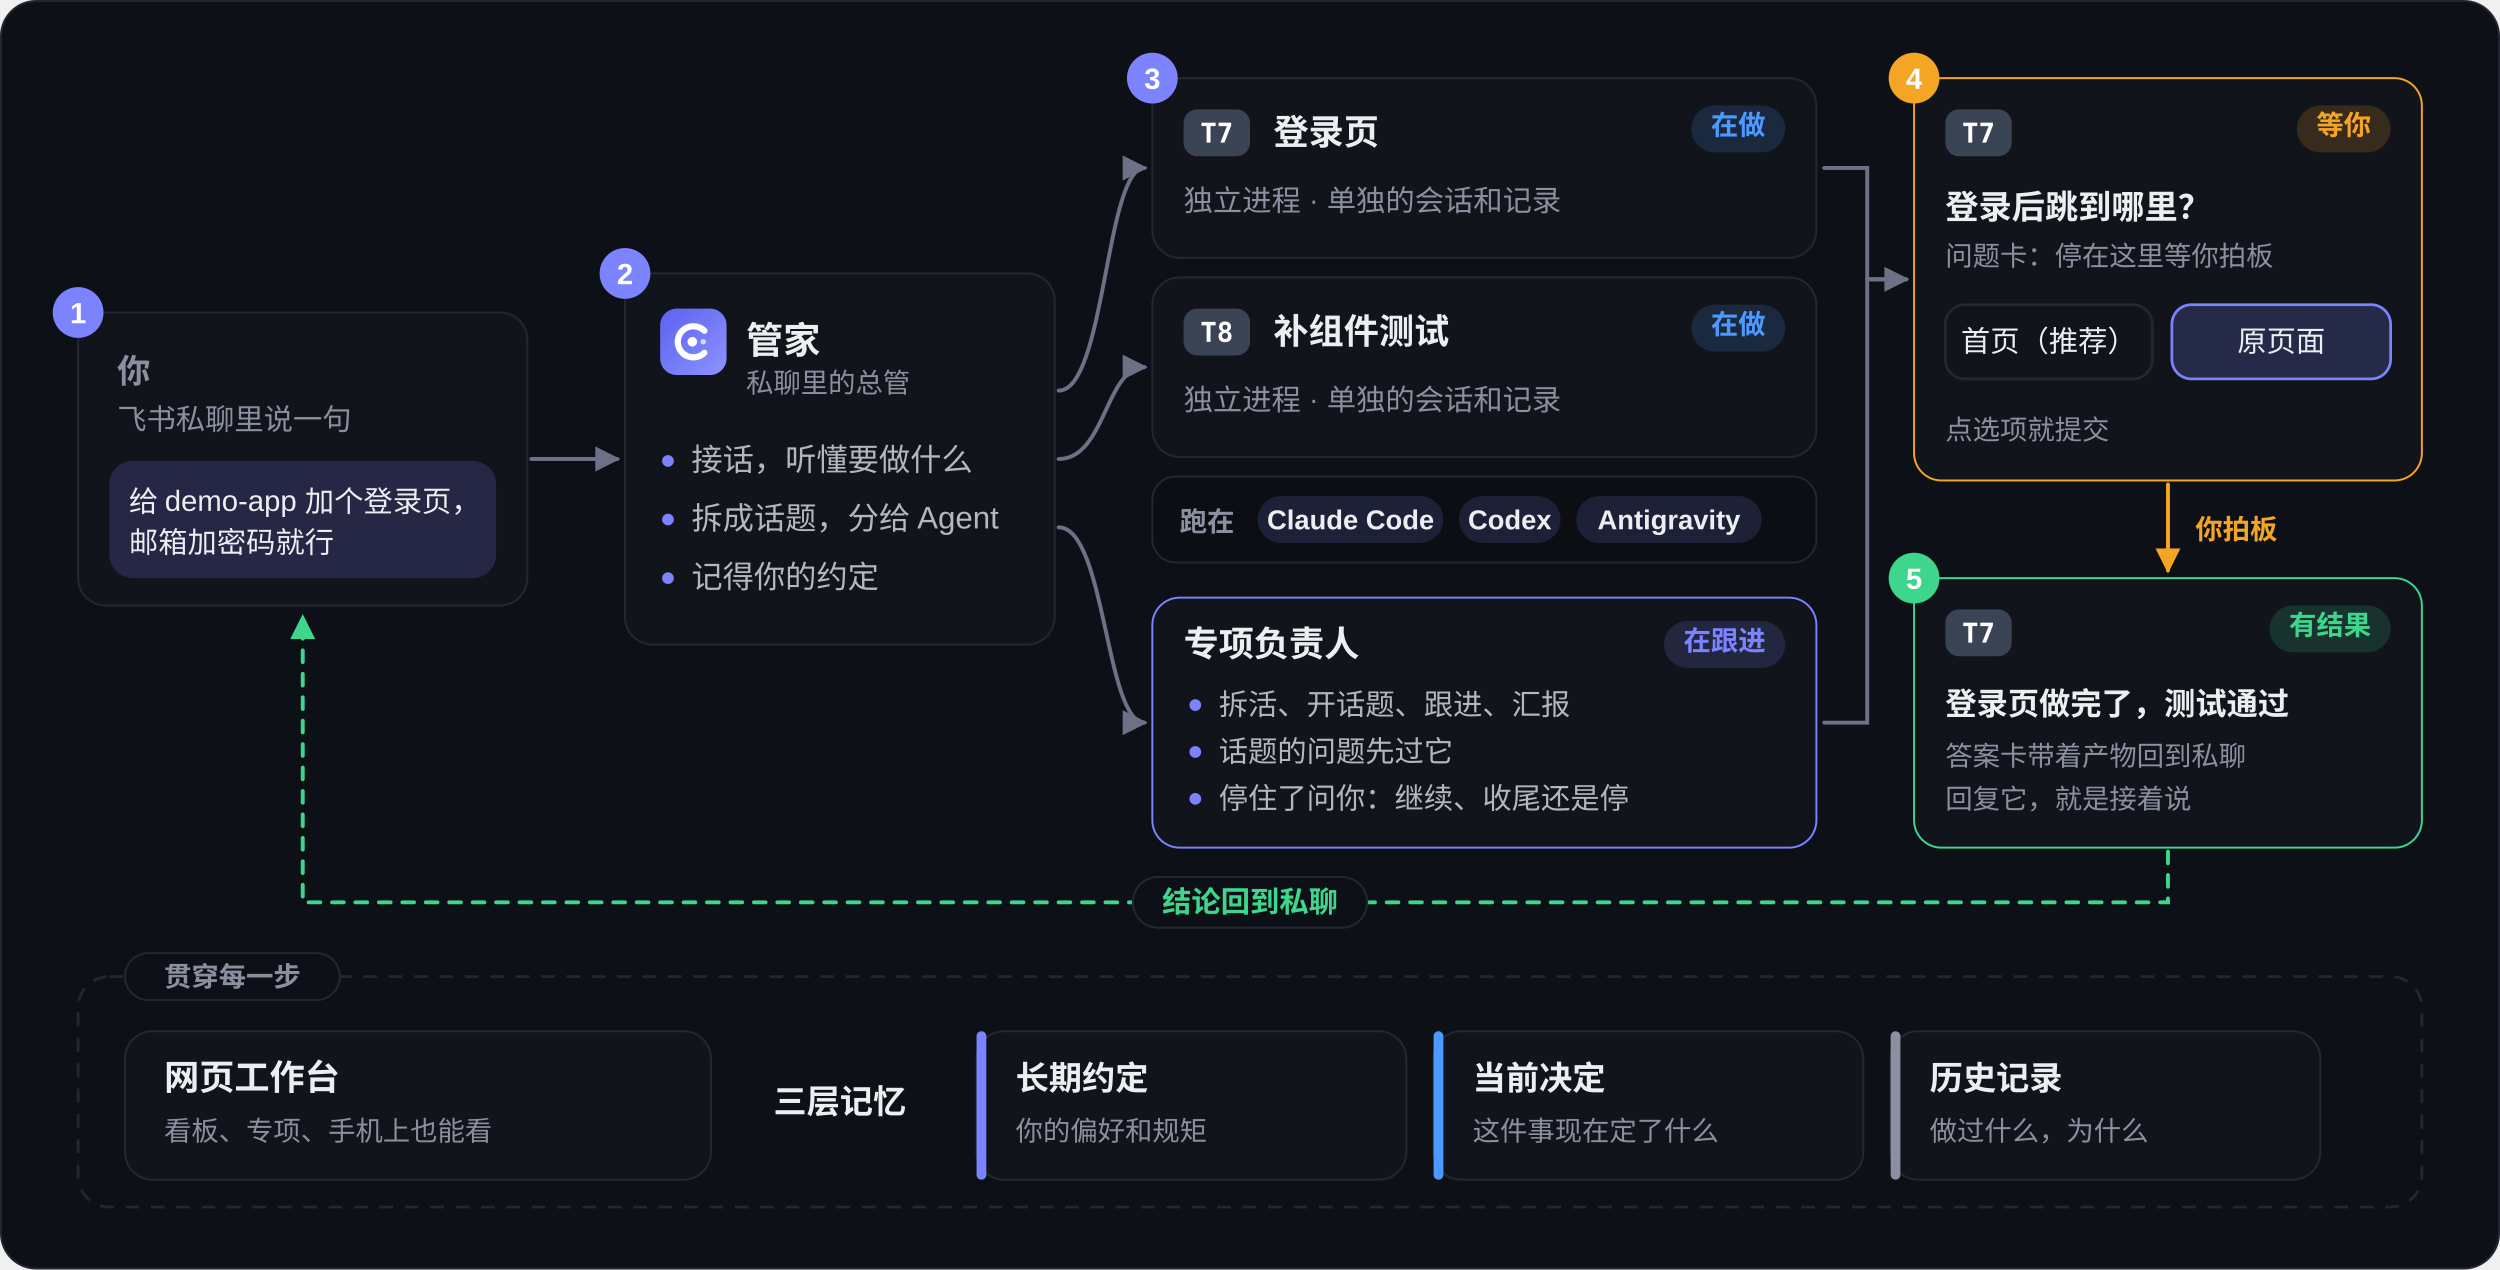
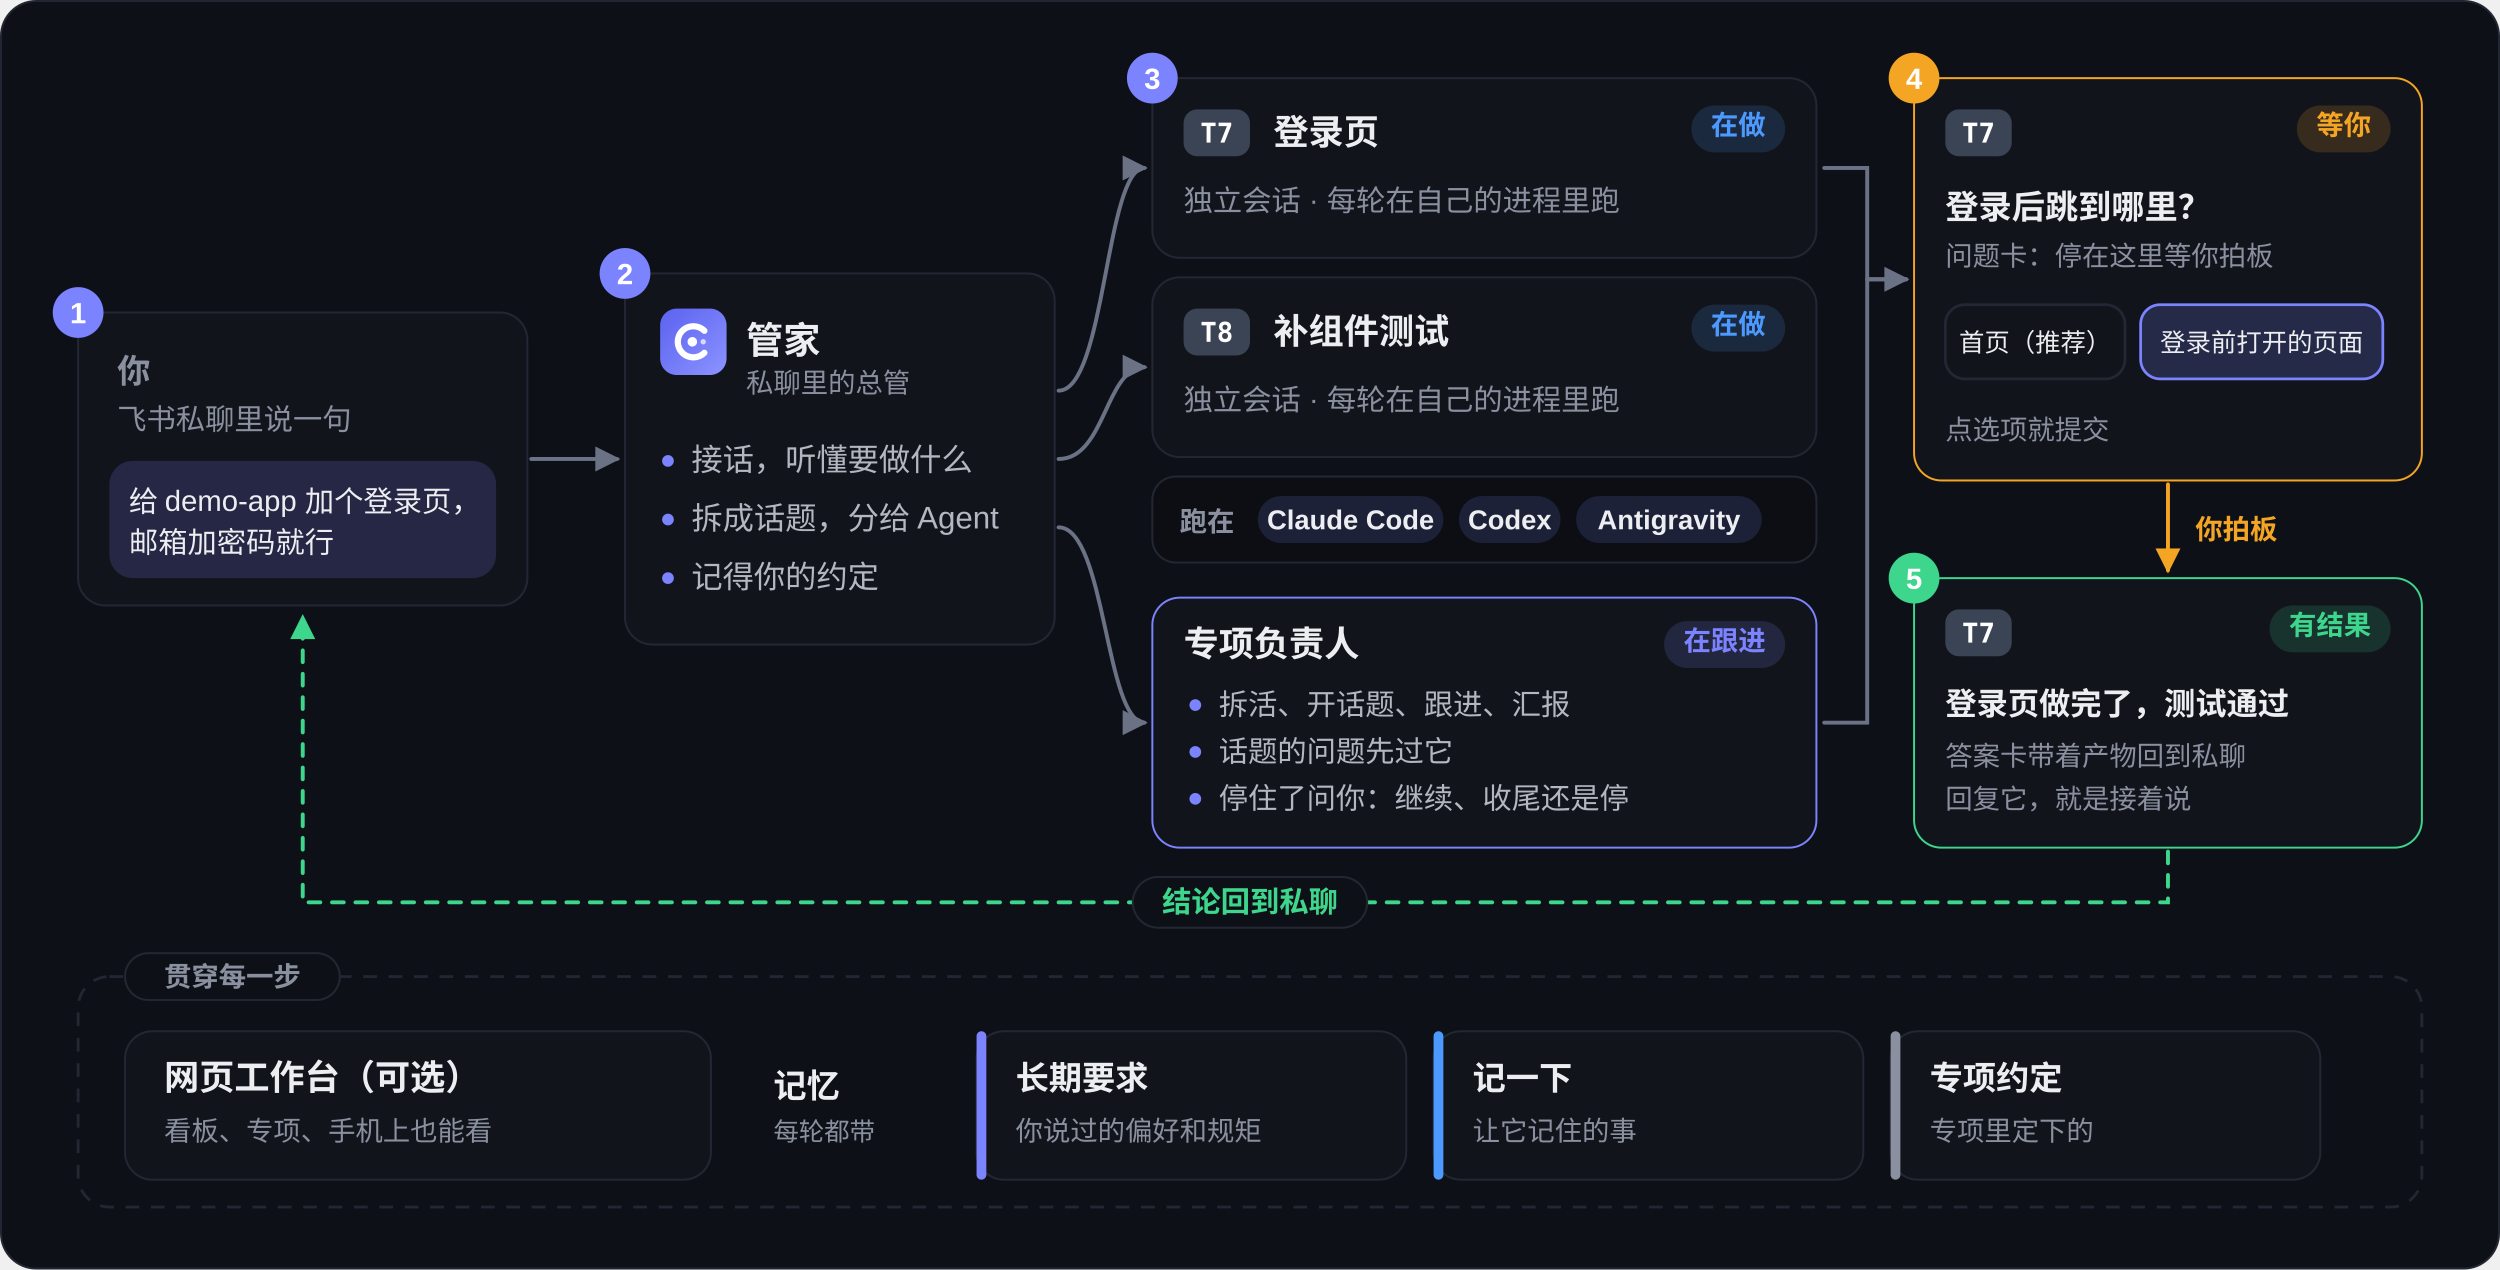
<svg xmlns="http://www.w3.org/2000/svg" viewBox="0 0 1280 650" width="1280" height="650" role="img" aria-label="Covey 工作流：一句话到结论">
  <defs>
    <marker id="ar" viewBox="0 0 10 10" refX="8" refY="5" markerWidth="8" markerHeight="8" orient="auto-start-reverse">
      <path d="M1 1L9 5L1 9z" fill="#6B7285" />
    </marker>
    <marker id="ao" viewBox="0 0 10 10" refX="8" refY="5" markerWidth="8" markerHeight="8" orient="auto-start-reverse">
      <path d="M1 1L9 5L1 9z" fill="#F5A524" />
    </marker>
    <marker id="ag" viewBox="0 0 10 10" refX="8" refY="5" markerWidth="8" markerHeight="8" orient="auto-start-reverse">
      <path d="M1 1L9 5L1 9z" fill="#3DD68C" />
    </marker>
  </defs>
  <rect x="0.5" y="0.5" width="1279" height="649" rx="18" fill="#0d1117" stroke="#232733" stroke-width="1" />
  <rect x="40" y="160" width="230" height="150" rx="14" fill="#12141B" stroke="#232733" stroke-width="1" />
  <text x="60" y="196" font-family="-apple-system,&quot;Segoe UI&quot;,&quot;Helvetica Neue&quot;,Arial,&quot;PingFang SC&quot;,&quot;Microsoft YaHei&quot;,&quot;Noto Sans CJK SC&quot;,sans-serif" font-size="17" font-weight="600" fill="#8A90A0" text-anchor="start">你</text>
  <text x="60" y="220" font-family="-apple-system,&quot;Segoe UI&quot;,&quot;Helvetica Neue&quot;,Arial,&quot;PingFang SC&quot;,&quot;Microsoft YaHei&quot;,&quot;Noto Sans CJK SC&quot;,sans-serif" font-size="15" font-weight="400" fill="#8A90A0" text-anchor="start">飞书私聊里说一句</text>
  <rect x="56" y="236" width="198" height="60" rx="12" fill="#7C83FF" fill-opacity=".18" />
  <text x="66" y="262" font-family="-apple-system,&quot;Segoe UI&quot;,&quot;Helvetica Neue&quot;,Arial,&quot;PingFang SC&quot;,&quot;Microsoft YaHei&quot;,&quot;Noto Sans CJK SC&quot;,sans-serif" font-size="15" font-weight="400" fill="#EDEEF1" text-anchor="start">给 demo-app 加个登录页，</text>
  <text x="66" y="283" font-family="-apple-system,&quot;Segoe UI&quot;,&quot;Helvetica Neue&quot;,Arial,&quot;PingFang SC&quot;,&quot;Microsoft YaHei&quot;,&quot;Noto Sans CJK SC&quot;,sans-serif" font-size="15" font-weight="400" fill="#EDEEF1" text-anchor="start">邮箱加密码就行</text>
  <circle cx="40" cy="160" r="13" fill="#7C83FF" />
  <text x="40" y="165.5" font-family="-apple-system,&quot;Segoe UI&quot;,&quot;Helvetica Neue&quot;,Arial,&quot;PingFang SC&quot;,&quot;Microsoft YaHei&quot;,&quot;Noto Sans CJK SC&quot;,sans-serif" font-size="15" font-weight="700" fill="#fff" text-anchor="middle">1</text>
  <rect x="320" y="140" width="220" height="190" rx="14" fill="#12141B" stroke="#232733" stroke-width="1" />
  <g transform="translate(338 158) scale(0.53125)">
    <defs>
      <linearGradient id="mgw" x1="0" y1="0" x2="1" y2="1">
        <stop offset="0" stop-color="#5B62F0" />
        <stop offset="1" stop-color="#8C93FF" />
      </linearGradient>
    </defs>
    <rect width="64" height="64" rx="16" fill="url(#mgw)" />
    <path d="M42.6 21.4A15 15 0 1 0 42.6 42.6" fill="none" stroke="#fff" stroke-width="6" stroke-linecap="round" />
    <circle cx="31" cy="32" r="4.6" fill="#fff" />
    <circle cx="41.5" cy="32" r="2.6" fill="#fff" fill-opacity=".7" />
  </g>
  <text x="382" y="181" font-family="-apple-system,&quot;Segoe UI&quot;,&quot;Helvetica Neue&quot;,Arial,&quot;PingFang SC&quot;,&quot;Microsoft YaHei&quot;,&quot;Noto Sans CJK SC&quot;,sans-serif" font-size="19" font-weight="700" fill="#EDEEF1" text-anchor="start">管家</text>
  <text x="382" y="201" font-family="-apple-system,&quot;Segoe UI&quot;,&quot;Helvetica Neue&quot;,Arial,&quot;PingFang SC&quot;,&quot;Microsoft YaHei&quot;,&quot;Noto Sans CJK SC&quot;,sans-serif" font-size="14" font-weight="400" fill="#8A90A0" text-anchor="start">私聊里的总管</text>
  <circle cx="342" cy="236" r="3" fill="#7C83FF" />
  <text x="354" y="241" font-family="-apple-system,&quot;Segoe UI&quot;,&quot;Helvetica Neue&quot;,Arial,&quot;PingFang SC&quot;,&quot;Microsoft YaHei&quot;,&quot;Noto Sans CJK SC&quot;,sans-serif" font-size="16" font-weight="400" fill="#B3B7C1" text-anchor="start">接话，听懂要做什么</text>
  <circle cx="342" cy="266" r="3" fill="#7C83FF" />
  <text x="354" y="271" font-family="-apple-system,&quot;Segoe UI&quot;,&quot;Helvetica Neue&quot;,Arial,&quot;PingFang SC&quot;,&quot;Microsoft YaHei&quot;,&quot;Noto Sans CJK SC&quot;,sans-serif" font-size="16" font-weight="400" fill="#B3B7C1" text-anchor="start">拆成话题，分给 Agent</text>
  <circle cx="342" cy="296" r="3" fill="#7C83FF" />
  <text x="354" y="301" font-family="-apple-system,&quot;Segoe UI&quot;,&quot;Helvetica Neue&quot;,Arial,&quot;PingFang SC&quot;,&quot;Microsoft YaHei&quot;,&quot;Noto Sans CJK SC&quot;,sans-serif" font-size="16" font-weight="400" fill="#B3B7C1" text-anchor="start">记得你的约定</text>
  <circle cx="320" cy="140" r="13" fill="#7C83FF" />
  <text x="320" y="145.5" font-family="-apple-system,&quot;Segoe UI&quot;,&quot;Helvetica Neue&quot;,Arial,&quot;PingFang SC&quot;,&quot;Microsoft YaHei&quot;,&quot;Noto Sans CJK SC&quot;,sans-serif" font-size="15" font-weight="700" fill="#fff" text-anchor="middle">2</text>
  <rect x="590" y="40" width="340" height="92" rx="14" fill="#12141B" stroke="#232733" stroke-width="1" />
  <rect x="606" y="56" width="34" height="24" rx="7" fill="#3B4455" />
  <text x="623.0" y="73" font-family="&quot;SF Mono&quot;,&quot;DejaVu Sans Mono&quot;,Menlo,Consolas,monospace" font-size="14" font-weight="700" fill="#fff" text-anchor="middle">T7</text>
  <text x="652" y="74" font-family="-apple-system,&quot;Segoe UI&quot;,&quot;Helvetica Neue&quot;,Arial,&quot;PingFang SC&quot;,&quot;Microsoft YaHei&quot;,&quot;Noto Sans CJK SC&quot;,sans-serif" font-size="18" font-weight="700" fill="#EDEEF1" text-anchor="start">登录页</text>
  <g transform="translate(866 54)">
    <rect x="0" y="0" width="48" height="24" rx="12.0" fill="#4C9AFF" fill-opacity="0.16" />
    <text x="24.0" y="15" font-family="-apple-system,&quot;Segoe UI&quot;,&quot;Helvetica Neue&quot;,Arial,&quot;PingFang SC&quot;,&quot;Microsoft YaHei&quot;,&quot;Noto Sans CJK SC&quot;,sans-serif" font-size="14" font-weight="600" fill="#4C9AFF" text-anchor="middle">在做</text>
  </g>
-   <text x="606" y="108" font-family="-apple-system,&quot;Segoe UI&quot;,&quot;Helvetica Neue&quot;,Arial,&quot;PingFang SC&quot;,&quot;Microsoft YaHei&quot;,&quot;Noto Sans CJK SC&quot;,sans-serif" font-size="15" font-weight="400" fill="#8A90A0" text-anchor="start">独立进程 · 单独的会话和记录</text>
+   <text x="606" y="108" font-family="-apple-system,&quot;Segoe UI&quot;,&quot;Helvetica Neue&quot;,Arial,&quot;PingFang SC&quot;,&quot;Microsoft YaHei&quot;,&quot;Noto Sans CJK SC&quot;,sans-serif" font-size="15" font-weight="400" fill="#8A90A0" text-anchor="start">独立会话 · 每轮在自己的进程里跑</text>
  <rect x="590" y="142" width="340" height="92" rx="14" fill="#12141B" stroke="#232733" stroke-width="1" />
  <rect x="606" y="158" width="34" height="24" rx="7" fill="#3B4455" />
  <text x="623.0" y="175" font-family="&quot;SF Mono&quot;,&quot;DejaVu Sans Mono&quot;,Menlo,Consolas,monospace" font-size="14" font-weight="700" fill="#fff" text-anchor="middle">T8</text>
  <text x="652" y="176" font-family="-apple-system,&quot;Segoe UI&quot;,&quot;Helvetica Neue&quot;,Arial,&quot;PingFang SC&quot;,&quot;Microsoft YaHei&quot;,&quot;Noto Sans CJK SC&quot;,sans-serif" font-size="18" font-weight="700" fill="#EDEEF1" text-anchor="start">补组件测试</text>
  <g transform="translate(866 156)">
    <rect x="0" y="0" width="48" height="24" rx="12.0" fill="#4C9AFF" fill-opacity="0.16" />
    <text x="24.0" y="15" font-family="-apple-system,&quot;Segoe UI&quot;,&quot;Helvetica Neue&quot;,Arial,&quot;PingFang SC&quot;,&quot;Microsoft YaHei&quot;,&quot;Noto Sans CJK SC&quot;,sans-serif" font-size="14" font-weight="600" fill="#4C9AFF" text-anchor="middle">在做</text>
  </g>
-   <text x="606" y="210" font-family="-apple-system,&quot;Segoe UI&quot;,&quot;Helvetica Neue&quot;,Arial,&quot;PingFang SC&quot;,&quot;Microsoft YaHei&quot;,&quot;Noto Sans CJK SC&quot;,sans-serif" font-size="15" font-weight="400" fill="#8A90A0" text-anchor="start">独立进程 · 单独的会话和记录</text>
+   <text x="606" y="210" font-family="-apple-system,&quot;Segoe UI&quot;,&quot;Helvetica Neue&quot;,Arial,&quot;PingFang SC&quot;,&quot;Microsoft YaHei&quot;,&quot;Noto Sans CJK SC&quot;,sans-serif" font-size="15" font-weight="400" fill="#8A90A0" text-anchor="start">独立会话 · 每轮在自己的进程里跑</text>
  <rect x="590" y="244" width="340" height="44" rx="12" fill="#0C0E13" stroke="#232733" stroke-width="1" />
  <text x="604" y="272" font-family="-apple-system,&quot;Segoe UI&quot;,&quot;Helvetica Neue&quot;,Arial,&quot;PingFang SC&quot;,&quot;Microsoft YaHei&quot;,&quot;Noto Sans CJK SC&quot;,sans-serif" font-size="14" font-weight="600" fill="#8A90A0" text-anchor="start">跑在</text>
  <rect x="644" y="254" width="95" height="24" rx="12" fill="#7C83FF" fill-opacity=".16" />
  <text x="691.5" y="271" font-family="-apple-system,&quot;Segoe UI&quot;,&quot;Helvetica Neue&quot;,Arial,&quot;PingFang SC&quot;,&quot;Microsoft YaHei&quot;,&quot;Noto Sans CJK SC&quot;,sans-serif" font-size="14" font-weight="600" fill="#EDEEF1" text-anchor="middle">Claude Code</text>
  <rect x="747" y="254" width="52" height="24" rx="12" fill="#7C83FF" fill-opacity=".16" />
  <text x="773.0" y="271" font-family="-apple-system,&quot;Segoe UI&quot;,&quot;Helvetica Neue&quot;,Arial,&quot;PingFang SC&quot;,&quot;Microsoft YaHei&quot;,&quot;Noto Sans CJK SC&quot;,sans-serif" font-size="14" font-weight="600" fill="#EDEEF1" text-anchor="middle">Codex</text>
  <rect x="807" y="254" width="95" height="24" rx="12" fill="#7C83FF" fill-opacity=".16" />
  <text x="854.5" y="271" font-family="-apple-system,&quot;Segoe UI&quot;,&quot;Helvetica Neue&quot;,Arial,&quot;PingFang SC&quot;,&quot;Microsoft YaHei&quot;,&quot;Noto Sans CJK SC&quot;,sans-serif" font-size="14" font-weight="600" fill="#EDEEF1" text-anchor="middle">Antigravity</text>
  <rect x="590" y="306" width="340" height="128" rx="14" fill="#12141B" stroke="#7C83FF" stroke-width="1" />
  <text x="606" y="336" font-family="-apple-system,&quot;Segoe UI&quot;,&quot;Helvetica Neue&quot;,Arial,&quot;PingFang SC&quot;,&quot;Microsoft YaHei&quot;,&quot;Noto Sans CJK SC&quot;,sans-serif" font-size="18" font-weight="700" fill="#EDEEF1" text-anchor="start">专项负责人</text>
  <g transform="translate(852 318)">
    <rect x="0" y="0" width="62" height="24" rx="12.0" fill="#7C83FF" fill-opacity="0.16" />
    <text x="31.0" y="15" font-family="-apple-system,&quot;Segoe UI&quot;,&quot;Helvetica Neue&quot;,Arial,&quot;PingFang SC&quot;,&quot;Microsoft YaHei&quot;,&quot;Noto Sans CJK SC&quot;,sans-serif" font-size="14" font-weight="600" fill="#7C83FF" text-anchor="middle">在跟进</text>
  </g>
  <circle cx="612" cy="361" r="3" fill="#7C83FF" />
  <text x="624" y="366" font-family="-apple-system,&quot;Segoe UI&quot;,&quot;Helvetica Neue&quot;,Arial,&quot;PingFang SC&quot;,&quot;Microsoft YaHei&quot;,&quot;Noto Sans CJK SC&quot;,sans-serif" font-size="15" font-weight="400" fill="#B3B7C1" text-anchor="start">拆活、开话题、跟进、汇报</text>
  <circle cx="612" cy="385" r="3" fill="#7C83FF" />
  <text x="624" y="390" font-family="-apple-system,&quot;Segoe UI&quot;,&quot;Helvetica Neue&quot;,Arial,&quot;PingFang SC&quot;,&quot;Microsoft YaHei&quot;,&quot;Noto Sans CJK SC&quot;,sans-serif" font-size="15" font-weight="400" fill="#B3B7C1" text-anchor="start">话题的问题先过它</text>
  <circle cx="612" cy="409" r="3" fill="#7C83FF" />
  <text x="624" y="414" font-family="-apple-system,&quot;Segoe UI&quot;,&quot;Helvetica Neue&quot;,Arial,&quot;PingFang SC&quot;,&quot;Microsoft YaHei&quot;,&quot;Noto Sans CJK SC&quot;,sans-serif" font-size="15" font-weight="400" fill="#B3B7C1" text-anchor="start">停住了问你：继续、收尾还是停</text>
  <circle cx="590" cy="40" r="13" fill="#7C83FF" />
  <text x="590" y="45.5" font-family="-apple-system,&quot;Segoe UI&quot;,&quot;Helvetica Neue&quot;,Arial,&quot;PingFang SC&quot;,&quot;Microsoft YaHei&quot;,&quot;Noto Sans CJK SC&quot;,sans-serif" font-size="15" font-weight="700" fill="#fff" text-anchor="middle">3</text>
  <rect x="980" y="40" width="260" height="206" rx="14" fill="#12141B" stroke="#F5A524" stroke-width="1" />
  <rect x="996" y="56" width="34" height="24" rx="7" fill="#3B4455" />
  <text x="1013.0" y="73" font-family="&quot;SF Mono&quot;,&quot;DejaVu Sans Mono&quot;,Menlo,Consolas,monospace" font-size="14" font-weight="700" fill="#fff" text-anchor="middle">T7</text>
  <g transform="translate(1176 54)">
    <rect x="0" y="0" width="48" height="24" rx="12.0" fill="#F5A524" fill-opacity="0.16" />
    <text x="24.0" y="15" font-family="-apple-system,&quot;Segoe UI&quot;,&quot;Helvetica Neue&quot;,Arial,&quot;PingFang SC&quot;,&quot;Microsoft YaHei&quot;,&quot;Noto Sans CJK SC&quot;,sans-serif" font-size="14" font-weight="600" fill="#F5A524" text-anchor="middle">等你</text>
  </g>
  <text x="996" y="112" font-family="-apple-system,&quot;Segoe UI&quot;,&quot;Helvetica Neue&quot;,Arial,&quot;PingFang SC&quot;,&quot;Microsoft YaHei&quot;,&quot;Noto Sans CJK SC&quot;,sans-serif" font-size="17" font-weight="700" fill="#EDEEF1" text-anchor="start">登录后跳到哪里？</text>
  <text x="996" y="136" font-family="-apple-system,&quot;Segoe UI&quot;,&quot;Helvetica Neue&quot;,Arial,&quot;PingFang SC&quot;,&quot;Microsoft YaHei&quot;,&quot;Noto Sans CJK SC&quot;,sans-serif" font-size="14" font-weight="400" fill="#8A90A0" text-anchor="start">问题卡：停在这里等你拍板</text>
-   <rect x="996" y="156" width="106" height="38" rx="10" fill="none" stroke="#232733" stroke-width="1.4" />
-   <text x="1049" y="180" font-family="-apple-system,&quot;Segoe UI&quot;,&quot;Helvetica Neue&quot;,Arial,&quot;PingFang SC&quot;,&quot;Microsoft YaHei&quot;,&quot;Noto Sans CJK SC&quot;,sans-serif" font-size="15" font-weight="500" fill="#EDEEF1" text-anchor="middle">首页（推荐）</text>
-   <rect x="1112" y="156" width="112" height="38" rx="10" fill="#7C83FF" fill-opacity=".2" />
-   <rect x="1112" y="156" width="112" height="38" rx="10" fill="none" stroke="#7C83FF" stroke-width="1.4" />
-   <text x="1168" y="180" font-family="-apple-system,&quot;Segoe UI&quot;,&quot;Helvetica Neue&quot;,Arial,&quot;PingFang SC&quot;,&quot;Microsoft YaHei&quot;,&quot;Noto Sans CJK SC&quot;,sans-serif" font-size="15" font-weight="500" fill="#EDEEF1" text-anchor="middle">原页面</text>
+   <rect x="996" y="156" width="92" height="38" rx="10" fill="none" stroke="#232733" stroke-width="1.4" />
+   <text x="1042" y="180" font-family="-apple-system,&quot;Segoe UI&quot;,&quot;Helvetica Neue&quot;,Arial,&quot;PingFang SC&quot;,&quot;Microsoft YaHei&quot;,&quot;Noto Sans CJK SC&quot;,sans-serif" font-size="13" font-weight="500" fill="#EDEEF1" text-anchor="middle">首页（推荐）</text>
+   <rect x="1096" y="156" width="124" height="38" rx="10" fill="#7C83FF" fill-opacity=".2" />
+   <rect x="1096" y="156" width="124" height="38" rx="10" fill="none" stroke="#7C83FF" stroke-width="1.4" />
+   <text x="1158" y="180" font-family="-apple-system,&quot;Segoe UI&quot;,&quot;Helvetica Neue&quot;,Arial,&quot;PingFang SC&quot;,&quot;Microsoft YaHei&quot;,&quot;Noto Sans CJK SC&quot;,sans-serif" font-size="13" font-weight="500" fill="#EDEEF1" text-anchor="middle">登录前打开的页面</text>
  <text x="996" y="225" font-family="-apple-system,&quot;Segoe UI&quot;,&quot;Helvetica Neue&quot;,Arial,&quot;PingFang SC&quot;,&quot;Microsoft YaHei&quot;,&quot;Noto Sans CJK SC&quot;,sans-serif" font-size="14" font-weight="400" fill="#8A90A0" text-anchor="start">点选项就提交</text>
  <circle cx="980" cy="40" r="13" fill="#F5A524" />
  <text x="980" y="45.5" font-family="-apple-system,&quot;Segoe UI&quot;,&quot;Helvetica Neue&quot;,Arial,&quot;PingFang SC&quot;,&quot;Microsoft YaHei&quot;,&quot;Noto Sans CJK SC&quot;,sans-serif" font-size="15" font-weight="700" fill="#fff" text-anchor="middle">4</text>
  <rect x="980" y="296" width="260" height="138" rx="14" fill="#12141B" stroke="#3DD68C" stroke-width="1" />
  <rect x="996" y="312" width="34" height="24" rx="7" fill="#3B4455" />
  <text x="1013.0" y="329" font-family="&quot;SF Mono&quot;,&quot;DejaVu Sans Mono&quot;,Menlo,Consolas,monospace" font-size="14" font-weight="700" fill="#fff" text-anchor="middle">T7</text>
  <g transform="translate(1162 310)">
    <rect x="0" y="0" width="62" height="24" rx="12.0" fill="#3DD68C" fill-opacity="0.16" />
    <text x="31.0" y="15" font-family="-apple-system,&quot;Segoe UI&quot;,&quot;Helvetica Neue&quot;,Arial,&quot;PingFang SC&quot;,&quot;Microsoft YaHei&quot;,&quot;Noto Sans CJK SC&quot;,sans-serif" font-size="14" font-weight="600" fill="#3DD68C" text-anchor="middle">有结果</text>
  </g>
  <text x="996" y="366" font-family="-apple-system,&quot;Segoe UI&quot;,&quot;Helvetica Neue&quot;,Arial,&quot;PingFang SC&quot;,&quot;Microsoft YaHei&quot;,&quot;Noto Sans CJK SC&quot;,sans-serif" font-size="16" font-weight="700" fill="#EDEEF1" text-anchor="start">登录页做完了，测试通过</text>
  <text x="996" y="392" font-family="-apple-system,&quot;Segoe UI&quot;,&quot;Helvetica Neue&quot;,Arial,&quot;PingFang SC&quot;,&quot;Microsoft YaHei&quot;,&quot;Noto Sans CJK SC&quot;,sans-serif" font-size="14" font-weight="400" fill="#8A90A0" text-anchor="start">答案卡带着产物回到私聊</text>
  <text x="996" y="414" font-family="-apple-system,&quot;Segoe UI&quot;,&quot;Helvetica Neue&quot;,Arial,&quot;PingFang SC&quot;,&quot;Microsoft YaHei&quot;,&quot;Noto Sans CJK SC&quot;,sans-serif" font-size="14" font-weight="400" fill="#8A90A0" text-anchor="start">回复它，就是接着说</text>
  <circle cx="980" cy="296" r="13" fill="#3DD68C" />
  <text x="980" y="301.5" font-family="-apple-system,&quot;Segoe UI&quot;,&quot;Helvetica Neue&quot;,Arial,&quot;PingFang SC&quot;,&quot;Microsoft YaHei&quot;,&quot;Noto Sans CJK SC&quot;,sans-serif" font-size="15" font-weight="700" fill="#fff" text-anchor="middle">5</text>
  <path d="M272 235H316" fill="none" stroke="#6B7285" stroke-width="2" stroke-linecap="round" marker-end="url(#ar)" />
  <path d="M542 200C566 200 566 86 586 86" fill="none" stroke="#6B7285" stroke-width="2" stroke-linecap="round" marker-end="url(#ar)" />
  <path d="M542 235C566 235 566 188 586 188" fill="none" stroke="#6B7285" stroke-width="2" stroke-linecap="round" marker-end="url(#ar)" />
  <path d="M542 270C566 270 566 370 586 370" fill="none" stroke="#6B7285" stroke-width="2" stroke-linecap="round" marker-end="url(#ar)" />
  <path d="M934 86H956V370H934M956 143H976" fill="none" stroke="#6B7285" stroke-width="2" stroke-linecap="round" />
  <path d="M956 143H976" fill="none" stroke="#6B7285" stroke-width="2" stroke-linecap="round" marker-end="url(#ar)" />
  <path d="M1110 248V292" fill="none" stroke="#F5A524" stroke-width="2" stroke-linecap="round" marker-end="url(#ao)" />
  <text x="1124" y="276" font-family="-apple-system,&quot;Segoe UI&quot;,&quot;Helvetica Neue&quot;,Arial,&quot;PingFang SC&quot;,&quot;Microsoft YaHei&quot;,&quot;Noto Sans CJK SC&quot;,sans-serif" font-size="14" font-weight="600" fill="#F5A524" text-anchor="start">你拍板</text>
  <path d="M1110 436V462H155V316" fill="none" stroke="#3DD68C" stroke-width="2" stroke-linecap="round" stroke-dasharray="6 6" marker-end="url(#ag)" />
  <rect x="580.0" y="449" width="120" height="26" rx="13" fill="#0d1117" stroke="#232733" stroke-width="1" />
  <text x="640" y="467" font-family="-apple-system,&quot;Segoe UI&quot;,&quot;Helvetica Neue&quot;,Arial,&quot;PingFang SC&quot;,&quot;Microsoft YaHei&quot;,&quot;Noto Sans CJK SC&quot;,sans-serif" font-size="15" font-weight="600" fill="#3DD68C" text-anchor="middle">结论回到私聊</text>
  <rect x="40" y="500" width="1200" height="118" rx="16" fill="none" stroke="#232733" stroke-width="1.4" stroke-dasharray="7 6" />
  <rect x="64" y="488" width="110" height="24" rx="12" fill="#0d1117" stroke="#232733" stroke-width="1" />
  <text x="119.0" y="505" font-family="-apple-system,&quot;Segoe UI&quot;,&quot;Helvetica Neue&quot;,Arial,&quot;PingFang SC&quot;,&quot;Microsoft YaHei&quot;,&quot;Noto Sans CJK SC&quot;,sans-serif" font-size="14" font-weight="600" fill="#8A90A0" text-anchor="middle">贯穿每一步</text>
  <rect x="64" y="528" width="300" height="76" rx="14" fill="#12141B" stroke="#232733" stroke-width="1" />
-   <text x="84" y="558" font-family="-apple-system,&quot;Segoe UI&quot;,&quot;Helvetica Neue&quot;,Arial,&quot;PingFang SC&quot;,&quot;Microsoft YaHei&quot;,&quot;Noto Sans CJK SC&quot;,sans-serif" font-size="18" font-weight="700" fill="#EDEEF1" text-anchor="start">网页工作台</text>
+   <text x="84" y="558" font-family="-apple-system,&quot;Segoe UI&quot;,&quot;Helvetica Neue&quot;,Arial,&quot;PingFang SC&quot;,&quot;Microsoft YaHei&quot;,&quot;Noto Sans CJK SC&quot;,sans-serif" font-size="18" font-weight="700" fill="#EDEEF1" text-anchor="start">网页工作台（可选）</text>
  <text x="84" y="584" font-family="-apple-system,&quot;Segoe UI&quot;,&quot;Helvetica Neue&quot;,Arial,&quot;PingFang SC&quot;,&quot;Microsoft YaHei&quot;,&quot;Noto Sans CJK SC&quot;,sans-serif" font-size="14" font-weight="400" fill="#8A90A0" text-anchor="start">看板、专项、手机上也能看</text>
-   <text x="396" y="570" font-family="-apple-system,&quot;Segoe UI&quot;,&quot;Helvetica Neue&quot;,Arial,&quot;PingFang SC&quot;,&quot;Microsoft YaHei&quot;,&quot;Noto Sans CJK SC&quot;,sans-serif" font-size="17" font-weight="700" fill="#EDEEF1" text-anchor="start">三层记忆</text>
+   <text x="396" y="562" font-family="-apple-system,&quot;Segoe UI&quot;,&quot;Helvetica Neue&quot;,Arial,&quot;PingFang SC&quot;,&quot;Microsoft YaHei&quot;,&quot;Noto Sans CJK SC&quot;,sans-serif" font-size="17" font-weight="700" fill="#EDEEF1" text-anchor="start">记忆</text>
+   <text x="396" y="584" font-family="-apple-system,&quot;Segoe UI&quot;,&quot;Helvetica Neue&quot;,Arial,&quot;PingFang SC&quot;,&quot;Microsoft YaHei&quot;,&quot;Noto Sans CJK SC&quot;,sans-serif" font-size="13" font-weight="400" fill="#8A90A0" text-anchor="start">每轮都带</text>
  <rect x="500" y="528" width="220" height="76" rx="14" fill="#12141B" stroke="#232733" stroke-width="1" />
  <rect x="500" y="528" width="5" height="76" rx="2.5" fill="#7C83FF" />
-   <text x="520" y="558" font-family="-apple-system,&quot;Segoe UI&quot;,&quot;Helvetica Neue&quot;,Arial,&quot;PingFang SC&quot;,&quot;Microsoft YaHei&quot;,&quot;Noto Sans CJK SC&quot;,sans-serif" font-size="17" font-weight="700" fill="#EDEEF1" text-anchor="start">长期约定</text>
-   <text x="520" y="584" font-family="-apple-system,&quot;Segoe UI&quot;,&quot;Helvetica Neue&quot;,Arial,&quot;PingFang SC&quot;,&quot;Microsoft YaHei&quot;,&quot;Noto Sans CJK SC&quot;,sans-serif" font-size="14" font-weight="400" fill="#8A90A0" text-anchor="start">你的偏好和规矩</text>
+   <text x="520" y="558" font-family="-apple-system,&quot;Segoe UI&quot;,&quot;Helvetica Neue&quot;,Arial,&quot;PingFang SC&quot;,&quot;Microsoft YaHei&quot;,&quot;Noto Sans CJK SC&quot;,sans-serif" font-size="17" font-weight="700" fill="#EDEEF1" text-anchor="start">长期要求</text>
+   <text x="520" y="584" font-family="-apple-system,&quot;Segoe UI&quot;,&quot;Helvetica Neue&quot;,Arial,&quot;PingFang SC&quot;,&quot;Microsoft YaHei&quot;,&quot;Noto Sans CJK SC&quot;,sans-serif" font-size="14" font-weight="400" fill="#8A90A0" text-anchor="start">你说过的偏好和规矩</text>
  <rect x="734" y="528" width="220" height="76" rx="14" fill="#12141B" stroke="#232733" stroke-width="1" />
  <rect x="734" y="528" width="5" height="76" rx="2.5" fill="#4C9AFF" />
-   <text x="754" y="558" font-family="-apple-system,&quot;Segoe UI&quot;,&quot;Helvetica Neue&quot;,Arial,&quot;PingFang SC&quot;,&quot;Microsoft YaHei&quot;,&quot;Noto Sans CJK SC&quot;,sans-serif" font-size="17" font-weight="700" fill="#EDEEF1" text-anchor="start">当前决定</text>
-   <text x="754" y="584" font-family="-apple-system,&quot;Segoe UI&quot;,&quot;Helvetica Neue&quot;,Arial,&quot;PingFang SC&quot;,&quot;Microsoft YaHei&quot;,&quot;Noto Sans CJK SC&quot;,sans-serif" font-size="14" font-weight="400" fill="#8A90A0" text-anchor="start">这件事现在定了什么</text>
+   <text x="754" y="558" font-family="-apple-system,&quot;Segoe UI&quot;,&quot;Helvetica Neue&quot;,Arial,&quot;PingFang SC&quot;,&quot;Microsoft YaHei&quot;,&quot;Noto Sans CJK SC&quot;,sans-serif" font-size="17" font-weight="700" fill="#EDEEF1" text-anchor="start">记一下</text>
+   <text x="754" y="584" font-family="-apple-system,&quot;Segoe UI&quot;,&quot;Helvetica Neue&quot;,Arial,&quot;PingFang SC&quot;,&quot;Microsoft YaHei&quot;,&quot;Noto Sans CJK SC&quot;,sans-serif" font-size="14" font-weight="400" fill="#8A90A0" text-anchor="start">让它记住的事</text>
  <rect x="968" y="528" width="220" height="76" rx="14" fill="#12141B" stroke="#232733" stroke-width="1" />
  <rect x="968" y="528" width="5" height="76" rx="2.5" fill="#8A90A0" />
-   <text x="988" y="558" font-family="-apple-system,&quot;Segoe UI&quot;,&quot;Helvetica Neue&quot;,Arial,&quot;PingFang SC&quot;,&quot;Microsoft YaHei&quot;,&quot;Noto Sans CJK SC&quot;,sans-serif" font-size="17" font-weight="700" fill="#EDEEF1" text-anchor="start">历史记录</text>
-   <text x="988" y="584" font-family="-apple-system,&quot;Segoe UI&quot;,&quot;Helvetica Neue&quot;,Arial,&quot;PingFang SC&quot;,&quot;Microsoft YaHei&quot;,&quot;Noto Sans CJK SC&quot;,sans-serif" font-size="14" font-weight="400" fill="#8A90A0" text-anchor="start">做过什么，为什么</text>
+   <text x="988" y="558" font-family="-apple-system,&quot;Segoe UI&quot;,&quot;Helvetica Neue&quot;,Arial,&quot;PingFang SC&quot;,&quot;Microsoft YaHei&quot;,&quot;Noto Sans CJK SC&quot;,sans-serif" font-size="17" font-weight="700" fill="#EDEEF1" text-anchor="start">专项约定</text>
+   <text x="988" y="584" font-family="-apple-system,&quot;Segoe UI&quot;,&quot;Helvetica Neue&quot;,Arial,&quot;PingFang SC&quot;,&quot;Microsoft YaHei&quot;,&quot;Noto Sans CJK SC&quot;,sans-serif" font-size="14" font-weight="400" fill="#8A90A0" text-anchor="start">专项里定下的</text>
</svg>
